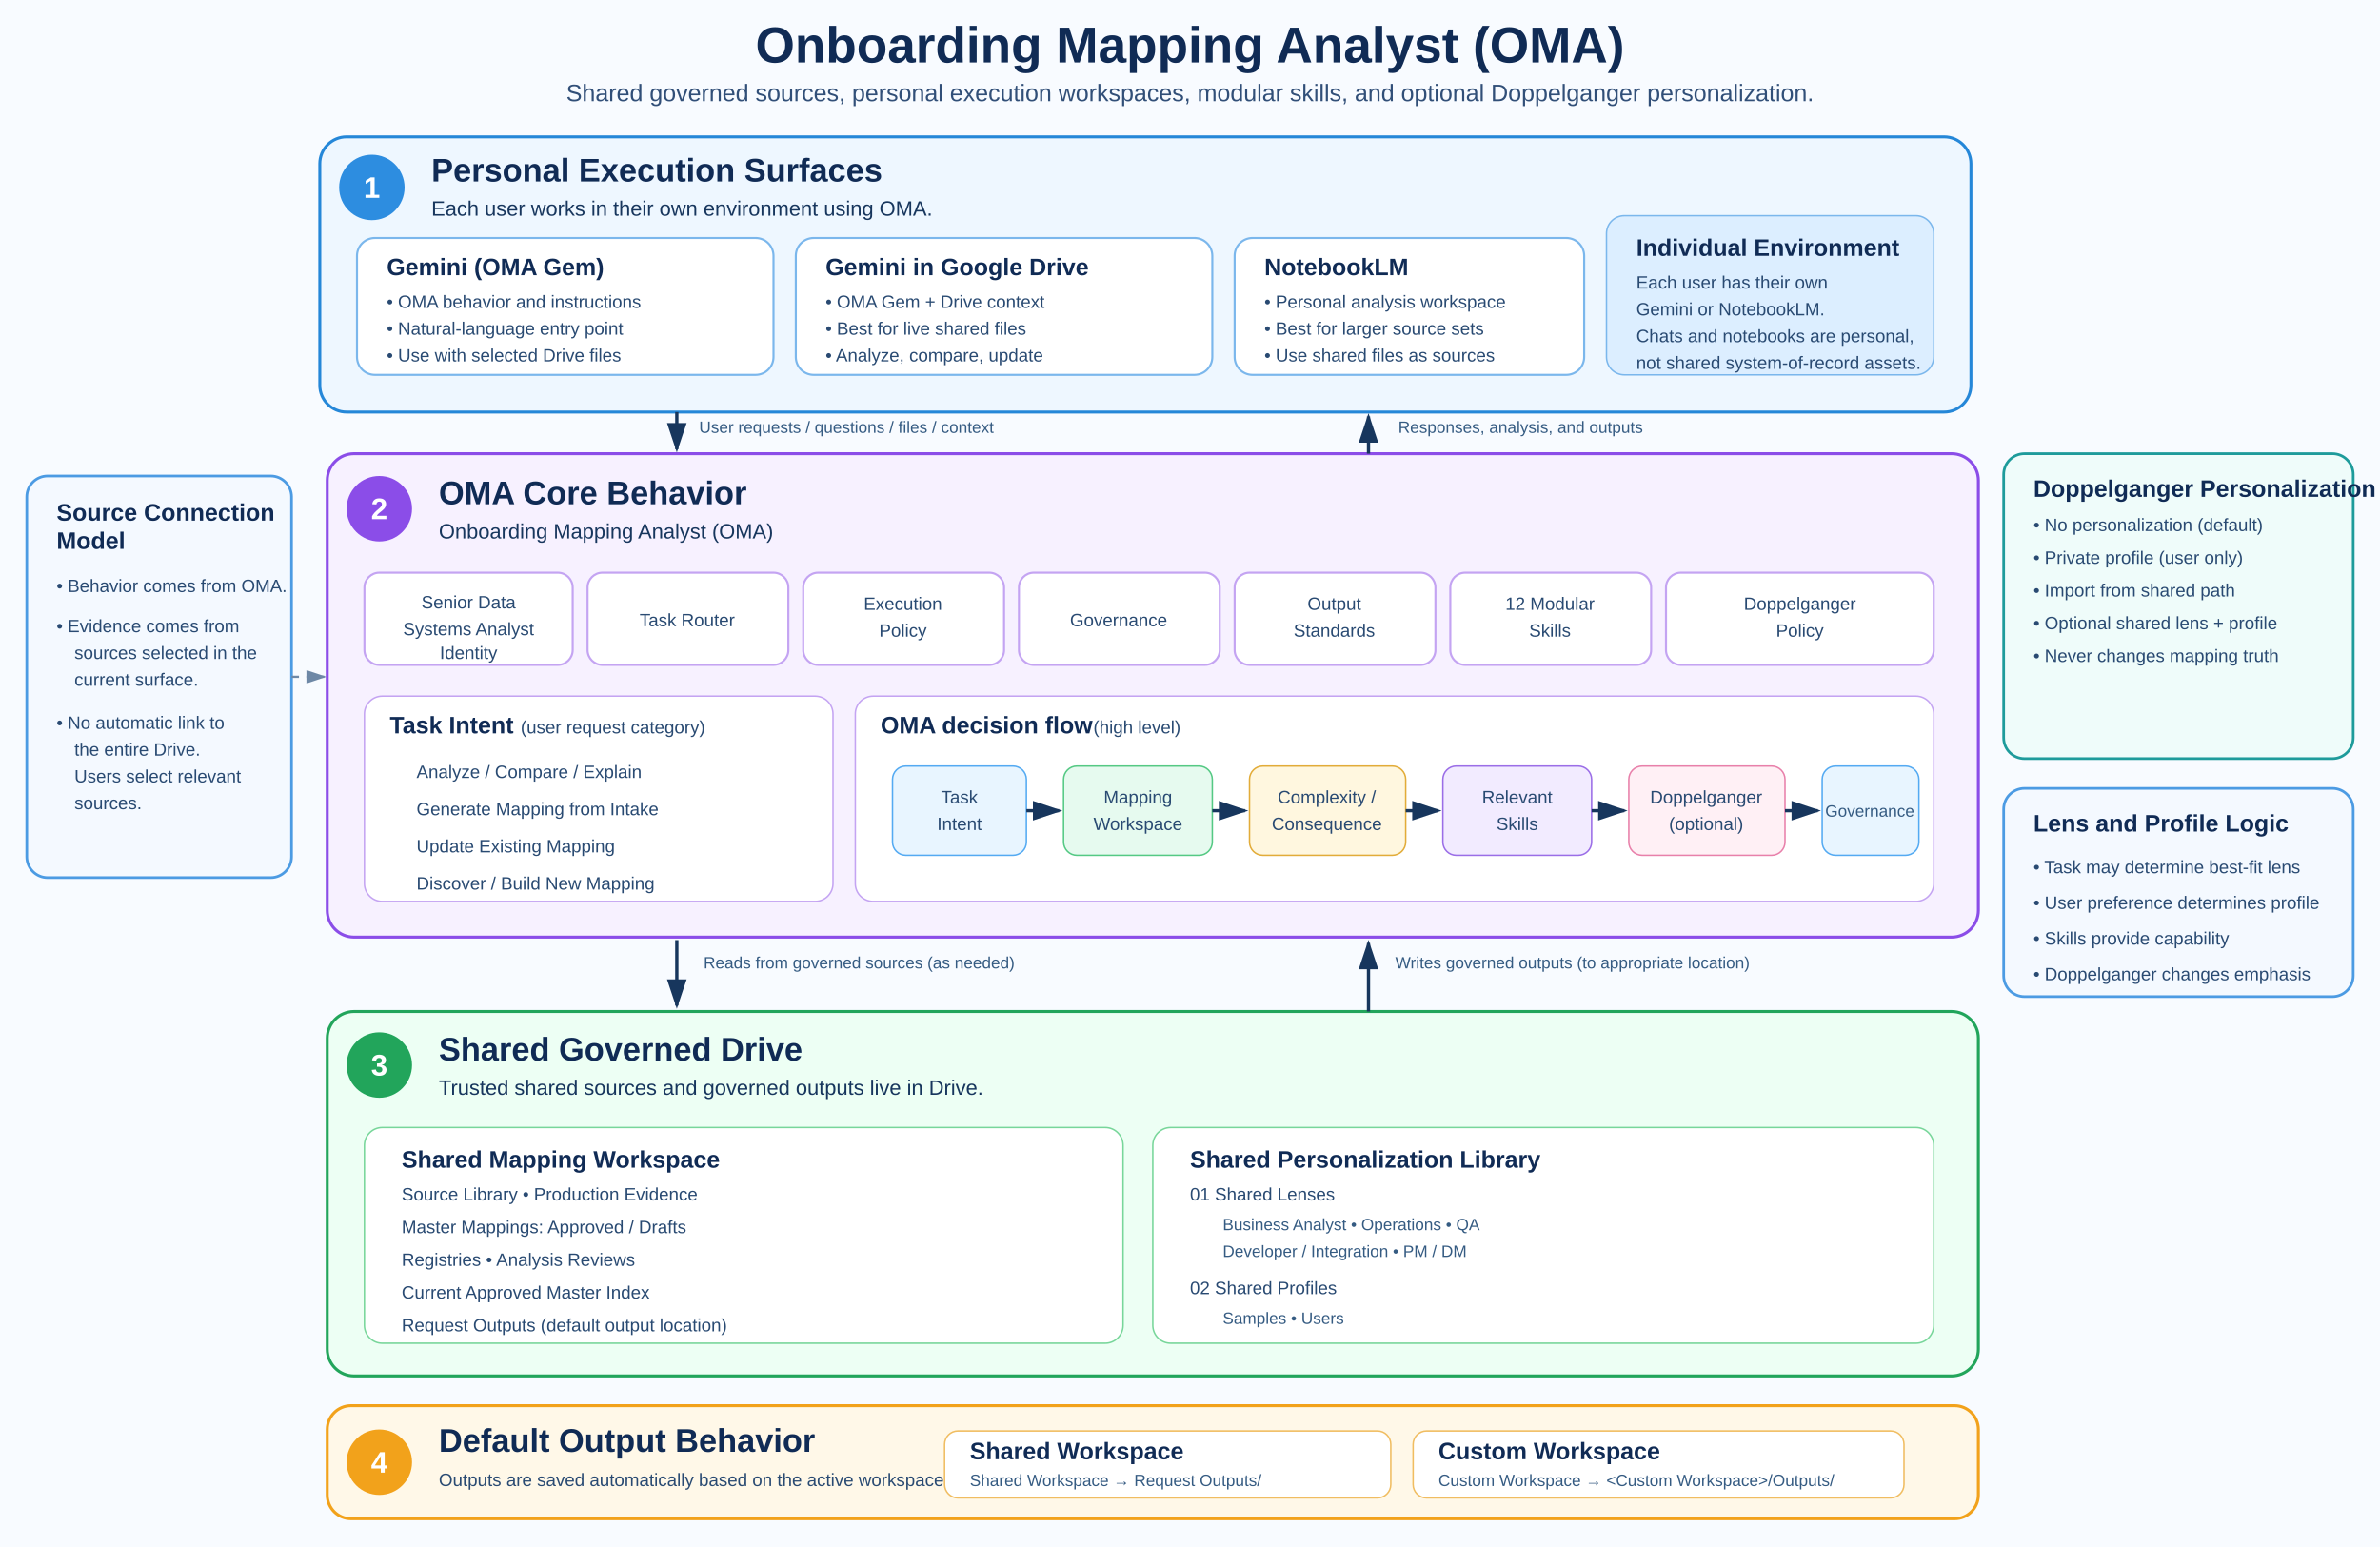
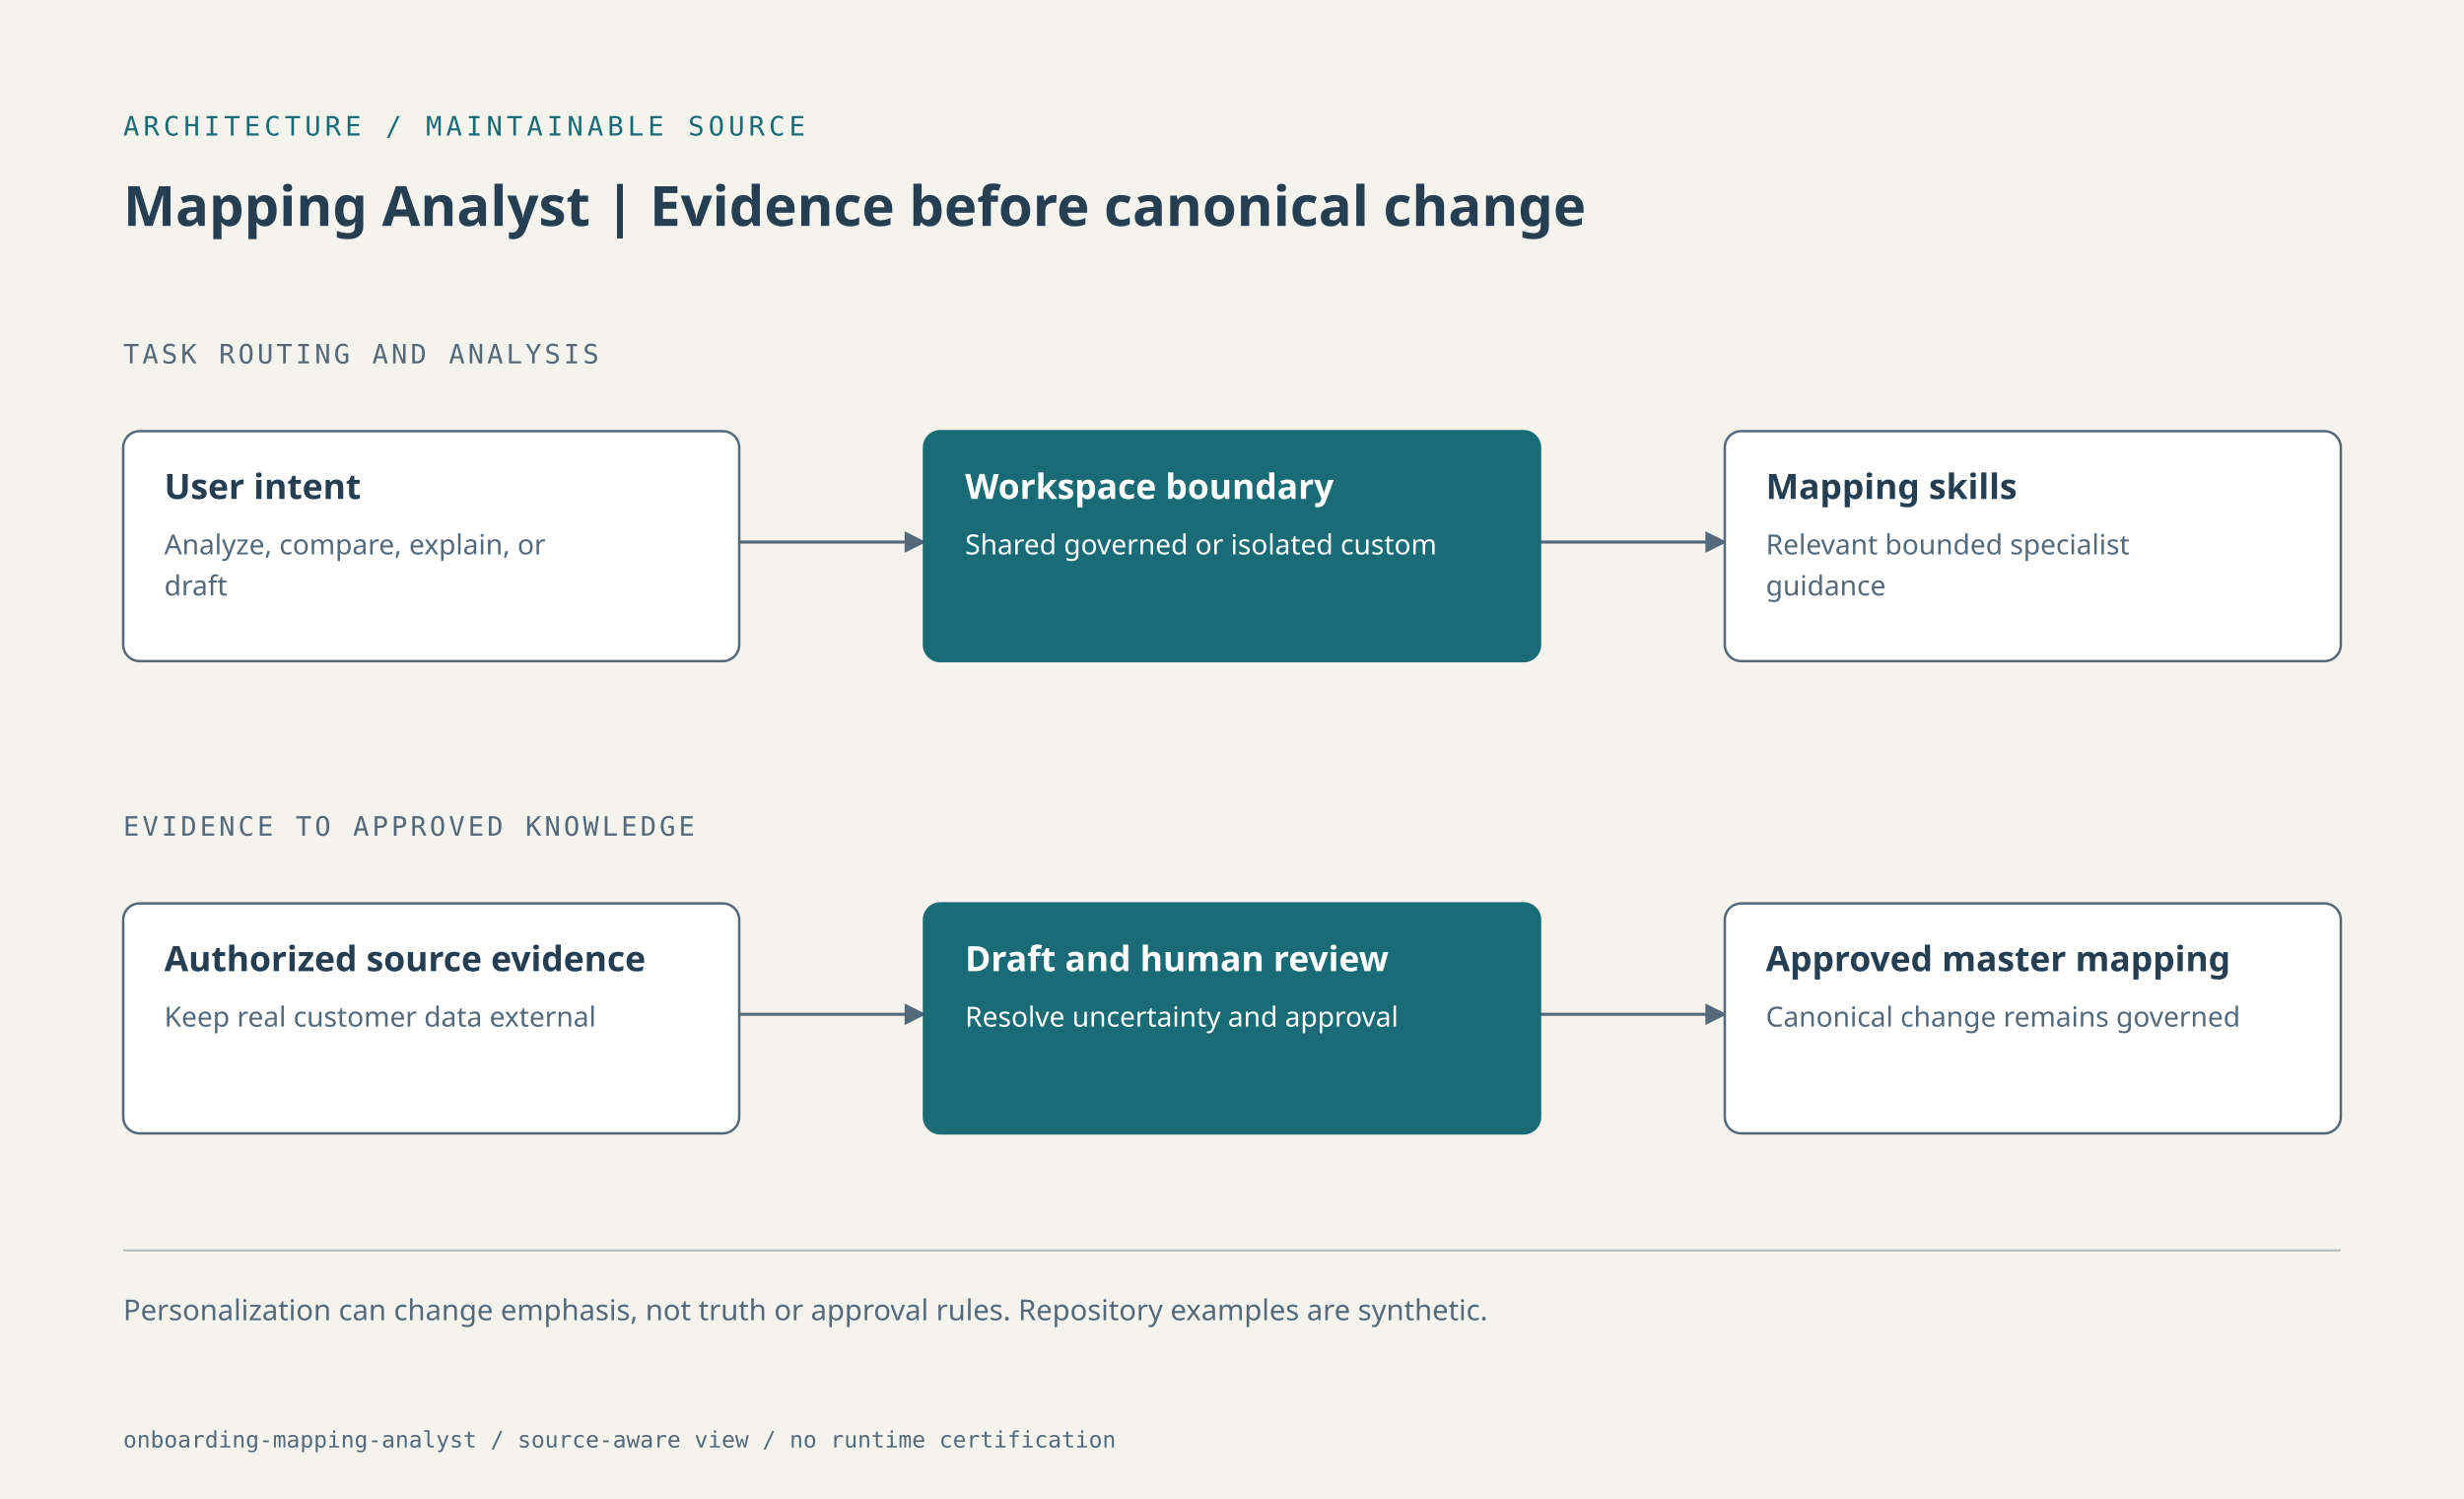
- <svg xmlns="http://www.w3.org/2000/svg" width="1600" height="1040" viewBox="0 0 1600 1040">
+ <svg xmlns="http://www.w3.org/2000/svg" width="1200" height="730" viewBox="0 0 1200 730" role="img" aria-labelledby="onboarding-mapping-analyst-title onboarding-mapping-analyst-desc" id="architecture-root">
+   <rect width="1200" height="730" fill="#f5f3ed" />
  <defs>
-     <style>
- .bg{fill:#f8fbff}.title{font:700 34px Arial,sans-serif;fill:#102b55}.sub{font:16px Arial,sans-serif;fill:#314f78}.h1{font:700 22px Arial,sans-serif;fill:#102b55}.h2{font:700 16px Arial,sans-serif;fill:#102b55}.body{font:14px Arial,sans-serif;fill:#17365d}.small{font:12px Arial,sans-serif;fill:#294a72}.tiny{font:11px Arial,sans-serif;fill:#355b82}.num{font:700 20px Arial,sans-serif;fill:#fff}.card{fill:#fff;stroke-width:1.4}.arrow{stroke:#17365d;stroke-width:2.2;fill:none;marker-end:url(#a)}.dash{stroke:#6e88a6;stroke-width:1.5;fill:none;stroke-dasharray:5 5;marker-end:url(#b)}
- </style>
-     <marker id="a" markerWidth="10" markerHeight="10" refX="8" refY="3" orient="auto">
-       <path d="M0,0 L0,6 L9,3 z" fill="#17365d" />
-     </marker>
-     <marker id="b" markerWidth="10" markerHeight="10" refX="8" refY="3" orient="auto">
-       <path d="M0,0 L0,6 L9,3 z" fill="#6e88a6" />
+     <style>#architecture-root { color: #263e52; font-family: system-ui,sans-serif; }</style>
+     <marker id="architecture-onboarding-mapping-analyst-arrow" viewBox="0 0 10 10" refX="9" refY="5" markerWidth="7" markerHeight="7" orient="auto-start-reverse">
+       <path d="M 0 0 L 10 5 L 0 10 z" fill="#546979" />
    </marker>
  </defs>
-   <rect width="1600" height="1040" class="bg" />
-   <text x="800" y="42" text-anchor="middle" class="title">Onboarding Mapping Analyst (OMA)</text>
-   <text x="800" y="68" text-anchor="middle" class="sub">Shared governed sources, personal execution workspaces, modular skills, and optional Doppelganger personalization.</text>
-   <rect x="215" y="92" width="1110" height="185" rx="18" fill="#eef7ff" stroke="#2587d8" stroke-width="2" />
-   <circle cx="250" cy="126" r="22" fill="#2d8de0" />
-   <text x="250" y="133" text-anchor="middle" class="num">1</text>
-   <text x="290" y="122" class="h1">Personal Execution Surfaces</text>
-   <text x="290" y="145" class="body">Each user works in their own environment using OMA.</text>
-   <rect x="240" y="160" width="280" height="92" rx="12" class="card" stroke="#7bb7ec" />
-   <text x="260" y="185" class="h2">Gemini (OMA Gem)</text>
-   <text x="260" y="207" class="small">• OMA behavior and instructions</text>
-   <text x="260" y="225" class="small">• Natural-language entry point</text>
-   <text x="260" y="243" class="small">• Use with selected Drive files</text>
-   <rect x="535" y="160" width="280" height="92" rx="12" class="card" stroke="#7bb7ec" />
-   <text x="555" y="185" class="h2">Gemini in Google Drive</text>
-   <text x="555" y="207" class="small">• OMA Gem + Drive context</text>
-   <text x="555" y="225" class="small">• Best for live shared files</text>
-   <text x="555" y="243" class="small">• Analyze, compare, update</text>
-   <rect x="830" y="160" width="235" height="92" rx="12" class="card" stroke="#7bb7ec" />
-   <text x="850" y="185" class="h2">NotebookLM</text>
-   <text x="850" y="207" class="small">• Personal analysis workspace</text>
-   <text x="850" y="225" class="small">• Best for larger source sets</text>
-   <text x="850" y="243" class="small">• Use shared files as sources</text>
-   <rect x="1080" y="145" width="220" height="107" rx="12" fill="#dceeff" stroke="#7bb7ec" />
-   <text x="1100" y="172" class="h2">Individual Environment</text>
-   <text x="1100" y="194" class="small">Each user has their own</text>
-   <text x="1100" y="212" class="small">Gemini or NotebookLM.</text>
-   <text x="1100" y="230" class="small">Chats and notebooks are personal,</text>
-   <text x="1100" y="248" class="small">not shared system-of-record assets.</text>
-   <rect x="18" y="320" width="178" height="270" rx="14" fill="#f4f9ff" stroke="#4c9be3" stroke-width="1.8" />
-   <text x="38" y="350" class="h2">Source Connection</text>
-   <text x="38" y="369" class="h2">Model</text>
-   <text x="38" y="398" class="small">• Behavior comes from OMA.</text>
-   <text x="38" y="425" class="small">• Evidence comes from</text>
-   <text x="50" y="443" class="small">sources selected in the</text>
-   <text x="50" y="461" class="small">current surface.</text>
-   <text x="38" y="490" class="small">• No automatic link to</text>
-   <text x="50" y="508" class="small">the entire Drive.</text>
-   <text x="50" y="526" class="small">Users select relevant</text>
-   <text x="50" y="544" class="small">sources.</text>
-   <path d="M196 455 L218 455" class="dash" />
-   <rect x="220" y="305" width="1110" height="325" rx="18" fill="#f7f1ff" stroke="#8b4de8" stroke-width="2" />
-   <circle cx="255" cy="342" r="22" fill="#8b4de8" />
-   <text x="255" y="349" text-anchor="middle" class="num">2</text>
-   <text x="295" y="339" class="h1">OMA Core Behavior</text>
-   <text x="295" y="362" class="body">Onboarding Mapping Analyst (OMA)</text>
-   <rect x="245" y="385" width="140" height="62" rx="10" class="card" stroke="#c4a4f2" />
-   <text x="315" y="409" text-anchor="middle" class="small">Senior Data</text>
-   <text x="315" y="427" text-anchor="middle" class="small">Systems Analyst</text>
-   <text x="315" y="443" text-anchor="middle" class="small">Identity</text>
-   <rect x="395" y="385" width="135" height="62" rx="10" class="card" stroke="#c4a4f2" />
-   <text x="462" y="421" text-anchor="middle" class="small">Task Router</text>
-   <rect x="540" y="385" width="135" height="62" rx="10" class="card" stroke="#c4a4f2" />
-   <text x="607" y="410" text-anchor="middle" class="small">Execution</text>
-   <text x="607" y="428" text-anchor="middle" class="small">Policy</text>
-   <rect x="685" y="385" width="135" height="62" rx="10" class="card" stroke="#c4a4f2" />
-   <text x="752" y="421" text-anchor="middle" class="small">Governance</text>
-   <rect x="830" y="385" width="135" height="62" rx="10" class="card" stroke="#c4a4f2" />
-   <text x="897" y="410" text-anchor="middle" class="small">Output</text>
-   <text x="897" y="428" text-anchor="middle" class="small">Standards</text>
-   <rect x="975" y="385" width="135" height="62" rx="10" class="card" stroke="#c4a4f2" />
-   <text x="1042" y="410" text-anchor="middle" class="small">12 Modular</text>
-   <text x="1042" y="428" text-anchor="middle" class="small">Skills</text>
-   <rect x="1120" y="385" width="180" height="62" rx="10" class="card" stroke="#c4a4f2" />
-   <text x="1210" y="410" text-anchor="middle" class="small">Doppelganger</text>
-   <text x="1210" y="428" text-anchor="middle" class="small">Policy</text>
-   <rect x="245" y="468" width="315" height="138" rx="12" fill="#fff" stroke="#c4a4f2" />
-   <text x="262" y="493" class="h2">Task Intent</text>
-   <text x="350" y="493" class="small">(user request category)</text>
-   <text x="280" y="523" class="small">Analyze / Compare / Explain</text>
-   <text x="280" y="548" class="small">Generate Mapping from Intake</text>
-   <text x="280" y="573" class="small">Update Existing Mapping</text>
-   <text x="280" y="598" class="small">Discover / Build New Mapping</text>
-   <rect x="575" y="468" width="725" height="138" rx="12" fill="#fff" stroke="#c4a4f2" />
-   <text x="592" y="493" class="h2">OMA decision flow</text>
-   <text x="735" y="493" class="small">(high level)</text>
-   <rect x="600" y="515" width="90" height="60" rx="9" fill="#e8f5ff" stroke="#54aaf2" />
-   <text x="645" y="540" text-anchor="middle" class="small">Task</text>
-   <text x="645" y="558" text-anchor="middle" class="small">Intent</text>
-   <rect x="715" y="515" width="100" height="60" rx="9" fill="#e6faef" stroke="#55c984" />
-   <text x="765" y="540" text-anchor="middle" class="small">Mapping</text>
-   <text x="765" y="558" text-anchor="middle" class="small">Workspace</text>
-   <rect x="840" y="515" width="105" height="60" rx="9" fill="#fff7df" stroke="#e2ac39" />
-   <text x="892" y="540" text-anchor="middle" class="small">Complexity /</text>
-   <text x="892" y="558" text-anchor="middle" class="small">Consequence</text>
-   <rect x="970" y="515" width="100" height="60" rx="9" fill="#f2ebff" stroke="#9b6ee7" />
-   <text x="1020" y="540" text-anchor="middle" class="small">Relevant</text>
-   <text x="1020" y="558" text-anchor="middle" class="small">Skills</text>
-   <rect x="1095" y="515" width="105" height="60" rx="9" fill="#fff0f5" stroke="#e880aa" />
-   <text x="1147" y="540" text-anchor="middle" class="small">Doppelganger</text>
-   <text x="1147" y="558" text-anchor="middle" class="small">(optional)</text>
-   <rect x="1225" y="515" width="65" height="60" rx="9" fill="#e8f5ff" stroke="#54aaf2" />
-   <text x="1257" y="549" text-anchor="middle" class="tiny">Governance</text>
-   <line x1="690" y1="545" x2="712" y2="545" class="arrow" />
-   <line x1="815" y1="545" x2="837" y2="545" class="arrow" />
-   <line x1="945" y1="545" x2="967" y2="545" class="arrow" />
-   <line x1="1070" y1="545" x2="1092" y2="545" class="arrow" />
-   <line x1="1200" y1="545" x2="1222" y2="545" class="arrow" />
-   <rect x="1347" y="305" width="235" height="205" rx="14" fill="#effcfa" stroke="#1e9b9b" stroke-width="1.8" />
-   <text x="1367" y="334" class="h2">Doppelganger Personalization</text>
-   <text x="1367" y="357" class="small">• No personalization (default)</text>
-   <text x="1367" y="379" class="small">• Private profile (user only)</text>
-   <text x="1367" y="401" class="small">• Import from shared path</text>
-   <text x="1367" y="423" class="small">• Optional shared lens + profile</text>
-   <text x="1367" y="445" class="small">• Never changes mapping truth</text>
-   <rect x="1347" y="530" width="235" height="140" rx="14" fill="#f4f9ff" stroke="#4c9be3" stroke-width="1.8" />
-   <text x="1367" y="559" class="h2">Lens and Profile Logic</text>
-   <text x="1367" y="587" class="small">• Task may determine best-fit lens</text>
-   <text x="1367" y="611" class="small">• User preference determines profile</text>
-   <text x="1367" y="635" class="small">• Skills provide capability</text>
-   <text x="1367" y="659" class="small">• Doppelganger changes emphasis</text>
-   <path d="M455 277 L455 302" class="arrow" />
-   <text x="470" y="291" class="tiny">User requests / questions / files / context</text>
-   <path d="M920 305 L920 280" class="arrow" />
-   <text x="940" y="291" class="tiny">Responses, analysis, and outputs</text>
-   <rect x="220" y="680" width="1110" height="245" rx="18" fill="#edfff4" stroke="#22a55b" stroke-width="2" />
-   <circle cx="255" cy="716" r="22" fill="#22a55b" />
-   <text x="255" y="723" text-anchor="middle" class="num">3</text>
-   <text x="295" y="713" class="h1">Shared Governed Drive</text>
-   <text x="295" y="736" class="body">Trusted shared sources and governed outputs live in Drive.</text>
-   <rect x="245" y="758" width="510" height="145" rx="12" fill="#fff" stroke="#78d69a" />
-   <text x="270" y="785" class="h2">Shared Mapping Workspace</text>
-   <text x="270" y="807" class="small">Source Library • Production Evidence</text>
-   <text x="270" y="829" class="small">Master Mappings: Approved / Drafts</text>
-   <text x="270" y="851" class="small">Registries • Analysis Reviews</text>
-   <text x="270" y="873" class="small">Current Approved Master Index</text>
-   <text x="270" y="895" class="small">Request Outputs (default output location)</text>
-   <rect x="775" y="758" width="525" height="145" rx="12" fill="#fff" stroke="#78d69a" />
-   <text x="800" y="785" class="h2">Shared Personalization Library</text>
-   <text x="800" y="807" class="small">01 Shared Lenses</text>
-   <text x="822" y="827" class="tiny">Business Analyst • Operations • QA</text>
-   <text x="822" y="845" class="tiny">Developer / Integration • PM / DM</text>
-   <text x="800" y="870" class="small">02 Shared Profiles</text>
-   <text x="822" y="890" class="tiny">Samples • Users</text>
-   <path d="M455 632 L455 676" class="arrow" />
-   <text x="473" y="651" class="tiny">Reads from governed sources (as needed)</text>
-   <path d="M920 680 L920 634" class="arrow" />
-   <text x="938" y="651" class="tiny">Writes governed outputs (to appropriate location)</text>
-   <rect x="220" y="945" width="1110" height="76" rx="16" fill="#fff8e8" stroke="#f2a21b" stroke-width="2" />
-   <circle cx="255" cy="983" r="22" fill="#f2a21b" />
-   <text x="255" y="990" text-anchor="middle" class="num">4</text>
-   <text x="295" y="976" class="h1">Default Output Behavior</text>
-   <text x="295" y="999" class="small">Outputs are saved automatically based on the active workspace.</text>
-   <rect x="635" y="962" width="300" height="45" rx="9" fill="#fff" stroke="#f0bd61" />
-   <text x="652" y="981" class="h2">Shared Workspace</text>
-   <text x="652" y="999" class="tiny">Shared Workspace → Request Outputs/</text>
-   <rect x="950" y="962" width="330" height="45" rx="9" fill="#fff" stroke="#f0bd61" />
-   <text x="967" y="981" class="h2">Custom Workspace</text>
-   <text x="967" y="999" class="tiny">Custom Workspace → &lt;Custom Workspace&gt;/Outputs/</text>
+   <text x="60" y="66" fill="#196b75" font-family="ui-monospace,monospace" font-size="13" letter-spacing="2">ARCHITECTURE / MAINTAINABLE SOURCE</text>
+   <text x="60" y="110" fill="#263e52" font-family="system-ui,sans-serif" font-size="27" font-weight="600">Mapping Analyst | Evidence before canonical change</text>
+   <text x="60" y="177" fill="#546979" font-family="ui-monospace,monospace" font-size="13" letter-spacing="1.5">TASK ROUTING AND ANALYSIS</text>
+   <path d="M 360 264 H 450" fill="none" stroke="#546979" stroke-width="1.5" marker-end="url(#architecture-onboarding-mapping-analyst-arrow)" />
+   <path d="M 750 264 H 840" fill="none" stroke="#546979" stroke-width="1.5" marker-end="url(#architecture-onboarding-mapping-analyst-arrow)" />
+   <rect x="60" y="210" width="300" height="112" rx="8" fill="#ffffff" stroke="#546979" stroke-width="1.2" />
+   <text x="80" y="243" fill="#263e52" font-family="system-ui,sans-serif" font-size="17" font-weight="600">User intent</text>
+   <text x="80" y="270" fill="#546979" font-family="system-ui,sans-serif" font-size="13.5">Analyze, compare, explain, or</text>
+   <text x="80" y="290" fill="#546979" font-family="system-ui,sans-serif" font-size="13.5">draft</text>
+   <rect x="450" y="210" width="300" height="112" rx="8" fill="#196b75" stroke="#196b75" stroke-width="1.2" />
+   <text x="470" y="243" fill="#ffffff" font-family="system-ui,sans-serif" font-size="17" font-weight="600">Workspace boundary</text>
+   <text x="470" y="270" fill="#ffffff" font-family="system-ui,sans-serif" font-size="13.5">Shared governed or isolated custom</text>
+   <rect x="840" y="210" width="300" height="112" rx="8" fill="#ffffff" stroke="#546979" stroke-width="1.2" />
+   <text x="860" y="243" fill="#263e52" font-family="system-ui,sans-serif" font-size="17" font-weight="600">Mapping skills</text>
+   <text x="860" y="270" fill="#546979" font-family="system-ui,sans-serif" font-size="13.5">Relevant bounded specialist</text>
+   <text x="860" y="290" fill="#546979" font-family="system-ui,sans-serif" font-size="13.5">guidance</text>
+   <text x="60" y="407" fill="#546979" font-family="ui-monospace,monospace" font-size="13" letter-spacing="1.5">EVIDENCE TO APPROVED KNOWLEDGE</text>
+   <path d="M 360 494 H 450" fill="none" stroke="#546979" stroke-width="1.5" marker-end="url(#architecture-onboarding-mapping-analyst-arrow)" />
+   <path d="M 750 494 H 840" fill="none" stroke="#546979" stroke-width="1.5" marker-end="url(#architecture-onboarding-mapping-analyst-arrow)" />
+   <rect x="60" y="440" width="300" height="112" rx="8" fill="#ffffff" stroke="#546979" stroke-width="1.2" />
+   <text x="80" y="473" fill="#263e52" font-family="system-ui,sans-serif" font-size="17" font-weight="600">Authorized source evidence</text>
+   <text x="80" y="500" fill="#546979" font-family="system-ui,sans-serif" font-size="13.5">Keep real customer data external</text>
+   <rect x="450" y="440" width="300" height="112" rx="8" fill="#196b75" stroke="#196b75" stroke-width="1.2" />
+   <text x="470" y="473" fill="#ffffff" font-family="system-ui,sans-serif" font-size="17" font-weight="600">Draft and human review</text>
+   <text x="470" y="500" fill="#ffffff" font-family="system-ui,sans-serif" font-size="13.5">Resolve uncertainty and approval</text>
+   <rect x="840" y="440" width="300" height="112" rx="8" fill="#ffffff" stroke="#546979" stroke-width="1.2" />
+   <text x="860" y="473" fill="#263e52" font-family="system-ui,sans-serif" font-size="17" font-weight="600">Approved master mapping</text>
+   <text x="860" y="500" fill="#546979" font-family="system-ui,sans-serif" font-size="13.5">Canonical change remains governed</text>
+   <path d="M 60 609 H 1140" stroke="#546979" stroke-width="1" opacity="0.4" />
+   <text x="60" y="643" fill="#546979" font-family="system-ui,sans-serif" font-size="14">Personalization can change emphasis, not truth or approval rules. Repository examples are synthetic.</text>
+   <text x="60" y="705" fill="#546979" font-family="ui-monospace,monospace" font-size="11">onboarding-mapping-analyst / source-aware view / no runtime certification</text>
</svg>
